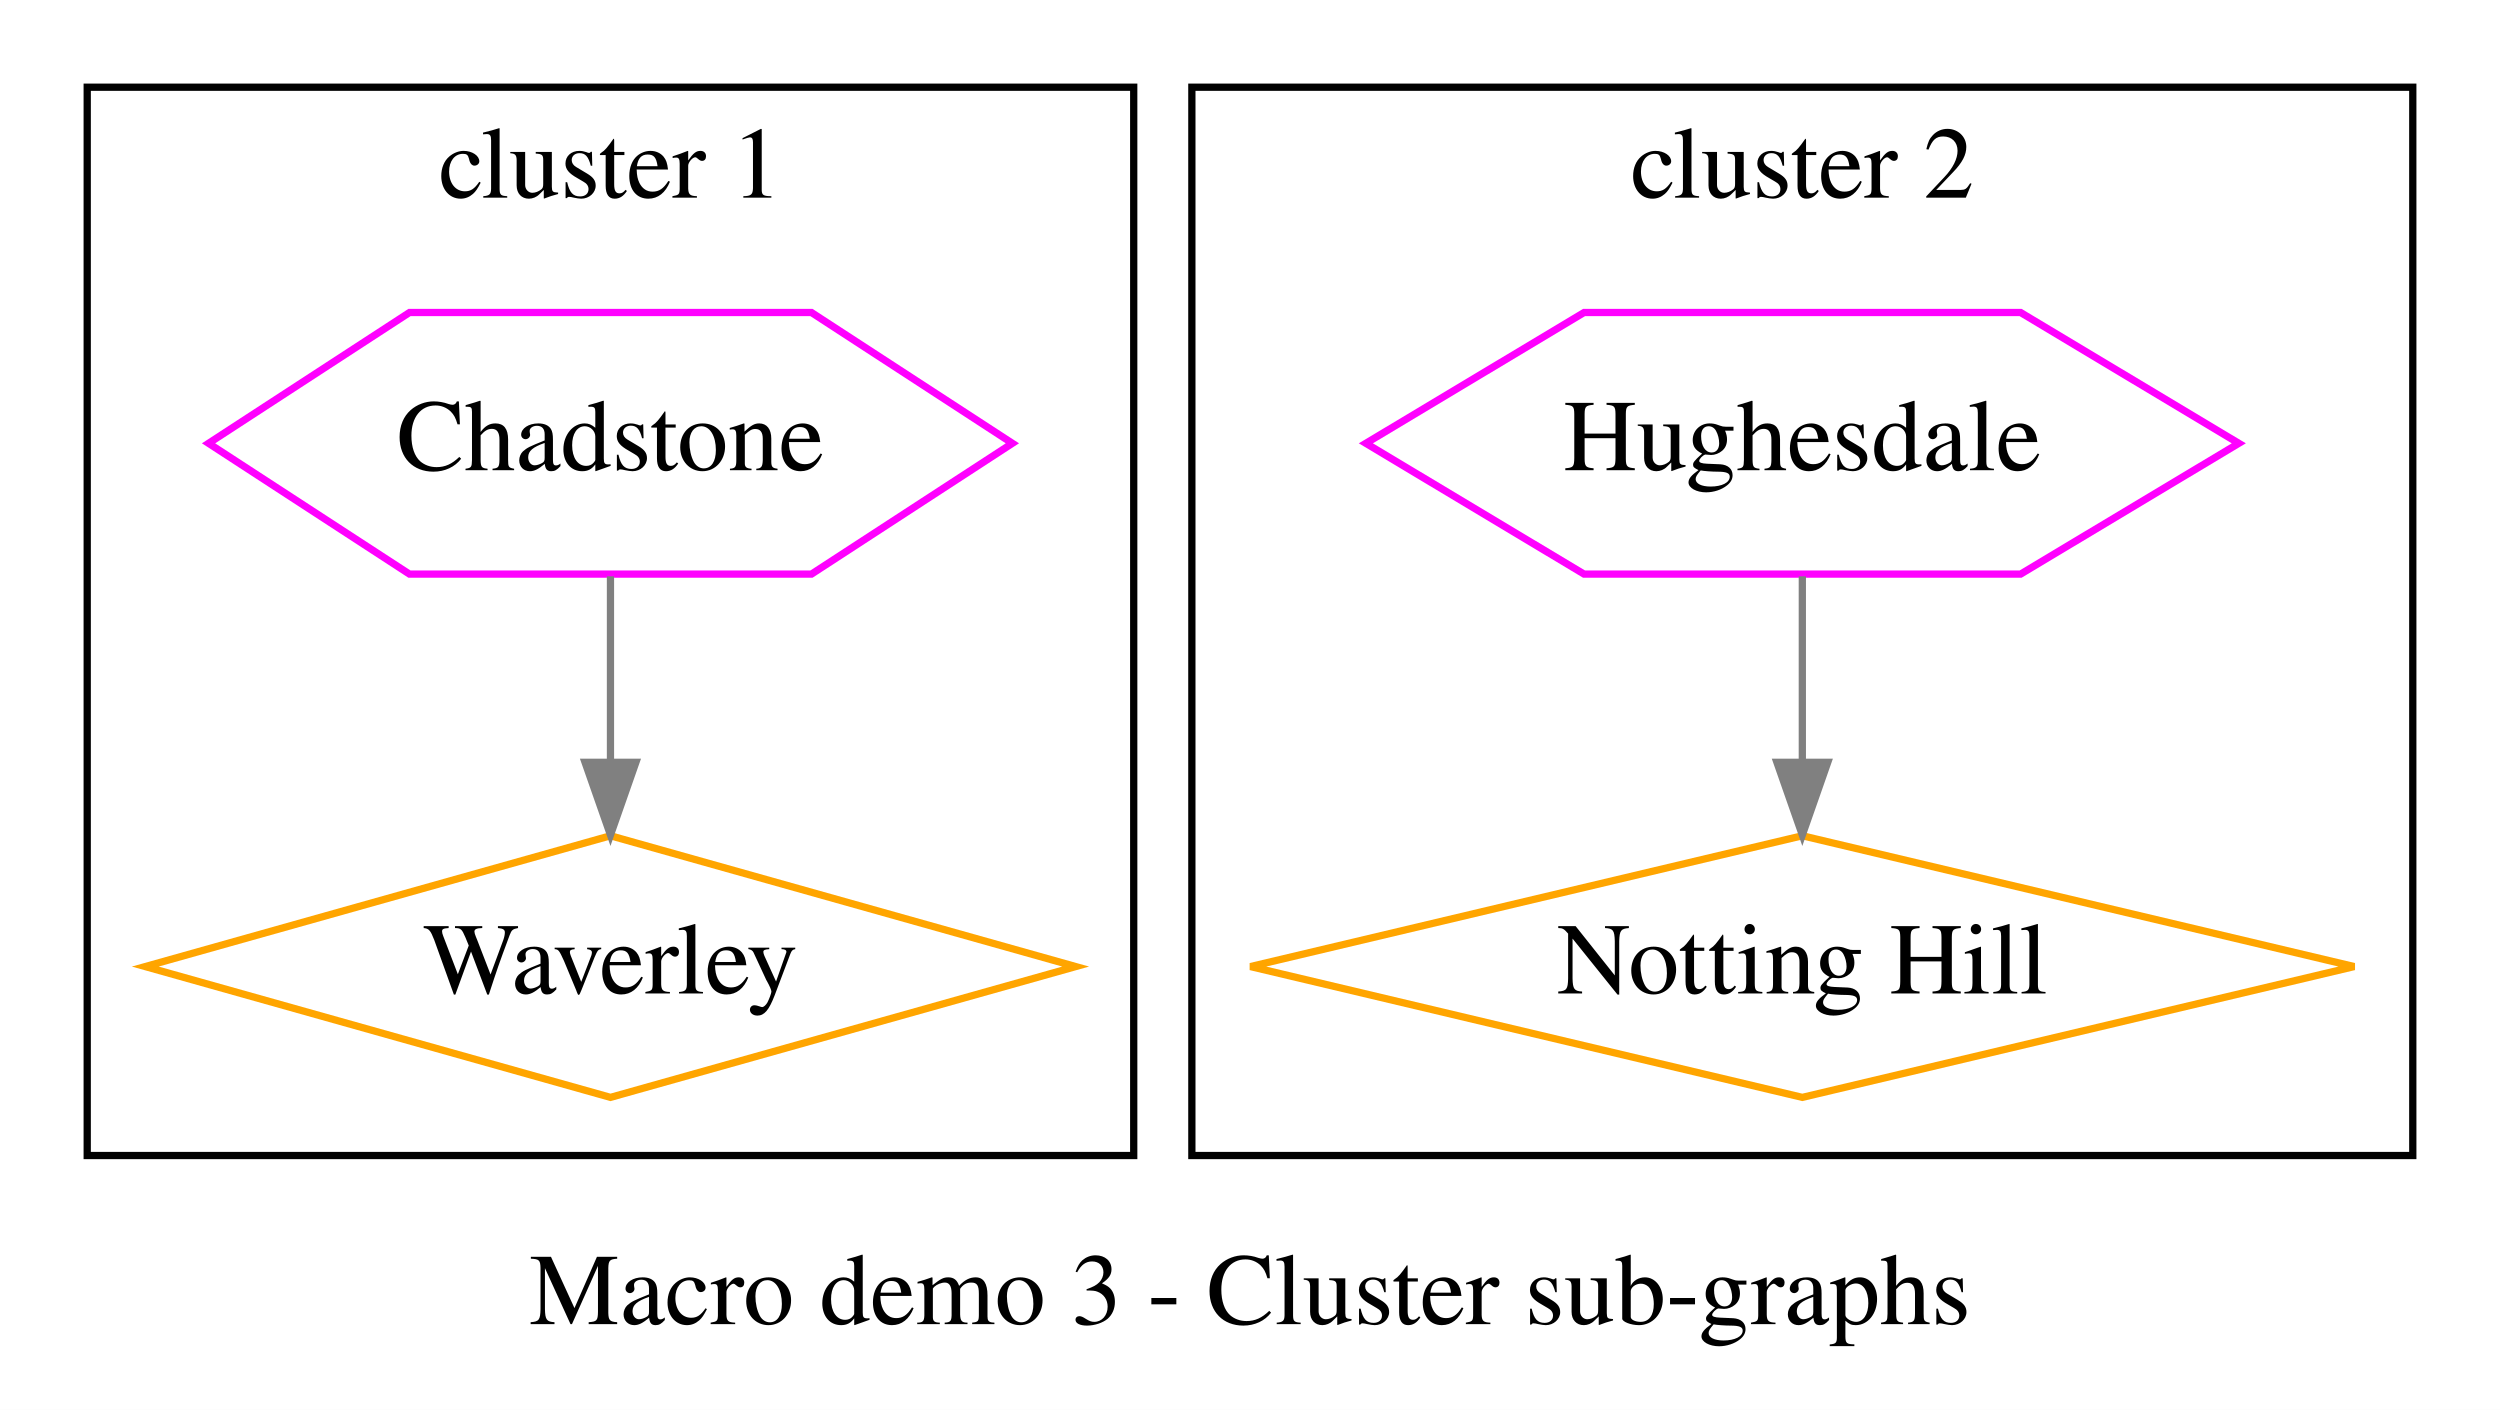
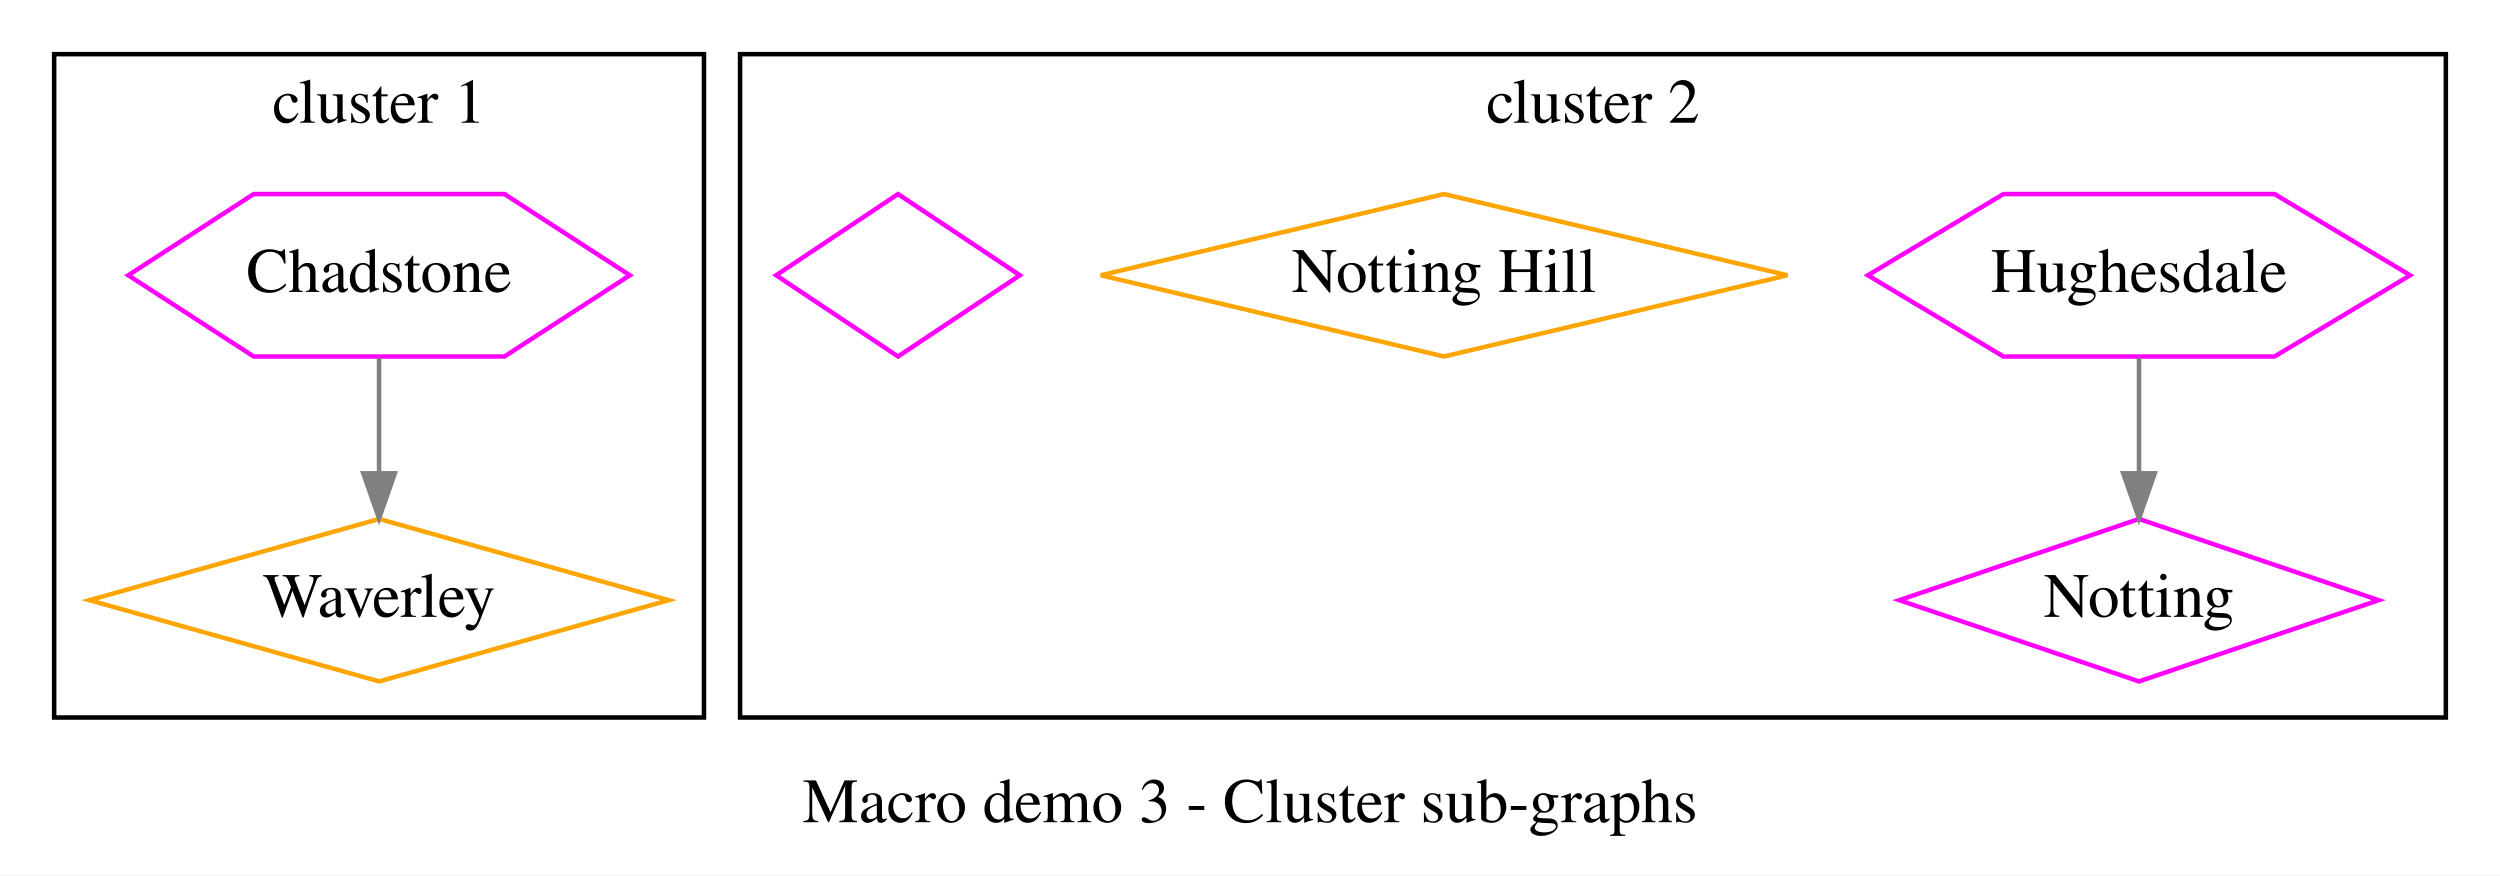
- <svg xmlns="http://www.w3.org/2000/svg" width="344pt" height="194pt" viewBox="0.00 0.00 344.00 194.00">
+ <svg xmlns="http://www.w3.org/2000/svg" width="554pt" height="194pt" viewBox="0.00 0.00 554.00 194.00">
  <g id="graph0" class="graph" transform="scale(1 1) rotate(0) translate(4 190)">
-     <polygon fill="white" stroke="none" points="-4,4 -4,-190 340,-190 340,4 -4,4" />
-     <text text-anchor="middle" x="168" y="-7.8" font-family="Times,serif" font-size="14.00">Macro demo 3 - Cluster sub-graphs</text>
+     <polygon fill="white" stroke="none" points="-4,4 -4,-190 550,-190 550,4 -4,4" />
+     <text text-anchor="middle" x="273" y="-7.8" font-family="Times,serif" font-size="14.00">Macro demo 3 - Cluster sub-graphs</text>
    <g id="clust1" class="cluster">
      <polygon fill="none" stroke="black" points="8,-31 8,-178 152,-178 152,-31 8,-31" />
      <text text-anchor="middle" x="80" y="-162.8" font-family="Times,serif" font-size="14.00">cluster 1</text>
    </g>
    <g id="clust2" class="cluster">
-       <polygon fill="none" stroke="black" points="160,-31 160,-178 328,-178 328,-31 160,-31" />
-       <text text-anchor="middle" x="244" y="-162.8" font-family="Times,serif" font-size="14.00">cluster 2</text>
+       <polygon fill="none" stroke="black" points="160,-31 160,-178 538,-178 538,-31 160,-31" />
+       <text text-anchor="middle" x="349" y="-162.8" font-family="Times,serif" font-size="14.00">cluster 2</text>
    </g>
    <g id="node1" class="node">
-       <polygon fill="none" stroke="magenta" points="135.304,-129 107.652,-147 52.348,-147 24.696,-129 52.348,-111 107.652,-111 135.304,-129" />
+       <polygon fill="none" stroke="magenta" points="135.572,-129 107.786,-147 52.214,-147 24.428,-129 52.214,-111 107.786,-111 135.572,-129" />
      <text text-anchor="middle" x="80" y="-125.3" font-family="Times,serif" font-size="14.00">Chadstone</text>
    </g>
    <g id="node2" class="node">
-       <polygon fill="none" stroke="orange" points="80,-75 15.988,-57 80,-39 144.012,-57 80,-75" />
+       <polygon fill="none" stroke="orange" points="80,-75 15.818,-57 80,-39 144.182,-57 80,-75" />
      <text text-anchor="middle" x="80" y="-53.3" font-family="Times,serif" font-size="14.00">Waverley</text>
    </g>
    <g id="edge1" class="edge">
      <path fill="none" stroke="grey" d="M80,-110.697C80,-102.983 80,-93.713 80,-85.112" />
      <polygon fill="grey" stroke="grey" points="83.5,-85.104 80,-75.104 76.5,-85.104 83.5,-85.104" />
    </g>
    <g id="node3" class="node">
-       <polygon fill="none" stroke="magenta" points="304.059,-129 274.029,-147 213.971,-147 183.941,-129 213.971,-111 274.029,-111 304.059,-129" />
-       <text text-anchor="middle" x="244" y="-125.3" font-family="Times,serif" font-size="14.00">Hughesdale</text>
+       <polygon fill="none" stroke="magenta" points="530.078,-129 500.039,-147 439.961,-147 409.922,-129 439.961,-111 500.039,-111 530.078,-129" />
+       <text text-anchor="middle" x="470" y="-125.3" font-family="Times,serif" font-size="14.00">Hughesdale</text>
+     </g>
+     <g id="node5" class="node">
+       <polygon fill="none" stroke="magenta" points="470,-75 416.877,-57 470,-39 523.123,-57 470,-75" />
+       <text text-anchor="middle" x="470" y="-53.3" font-family="Times,serif" font-size="14.00">Notting</text>
+     </g>
+     <g id="edge2" class="edge">
+       <path fill="none" stroke="grey" d="M470,-110.697C470,-102.983 470,-93.713 470,-85.112" />
+       <polygon fill="grey" stroke="grey" points="473.5,-85.104 470,-75.104 466.5,-85.104 473.5,-85.104" />
    </g>
    <g id="node4" class="node">
-       <polygon fill="none" stroke="orange" points="244,-75 168.064,-57 244,-39 319.936,-57 244,-75" />
-       <text text-anchor="middle" x="244" y="-53.3" font-family="Times,serif" font-size="14.00">Notting Hill</text>
+       <polygon fill="none" stroke="orange" points="316,-147 239.919,-129 316,-111 392.081,-129 316,-147" />
+       <text text-anchor="middle" x="316" y="-125.3" font-family="Times,serif" font-size="14.00">Notting Hill</text>
    </g>
-     <g id="edge2" class="edge">
-       <path fill="none" stroke="grey" d="M244,-110.697C244,-102.983 244,-93.713 244,-85.112" />
-       <polygon fill="grey" stroke="grey" points="247.5,-85.104 244,-75.104 240.5,-85.104 247.5,-85.104" />
+     <g id="node6" class="node">
+       <polygon fill="none" stroke="magenta" points="195,-147 168,-129 195,-111 222,-129 195,-147" />
    </g>
  </g>
</svg>
